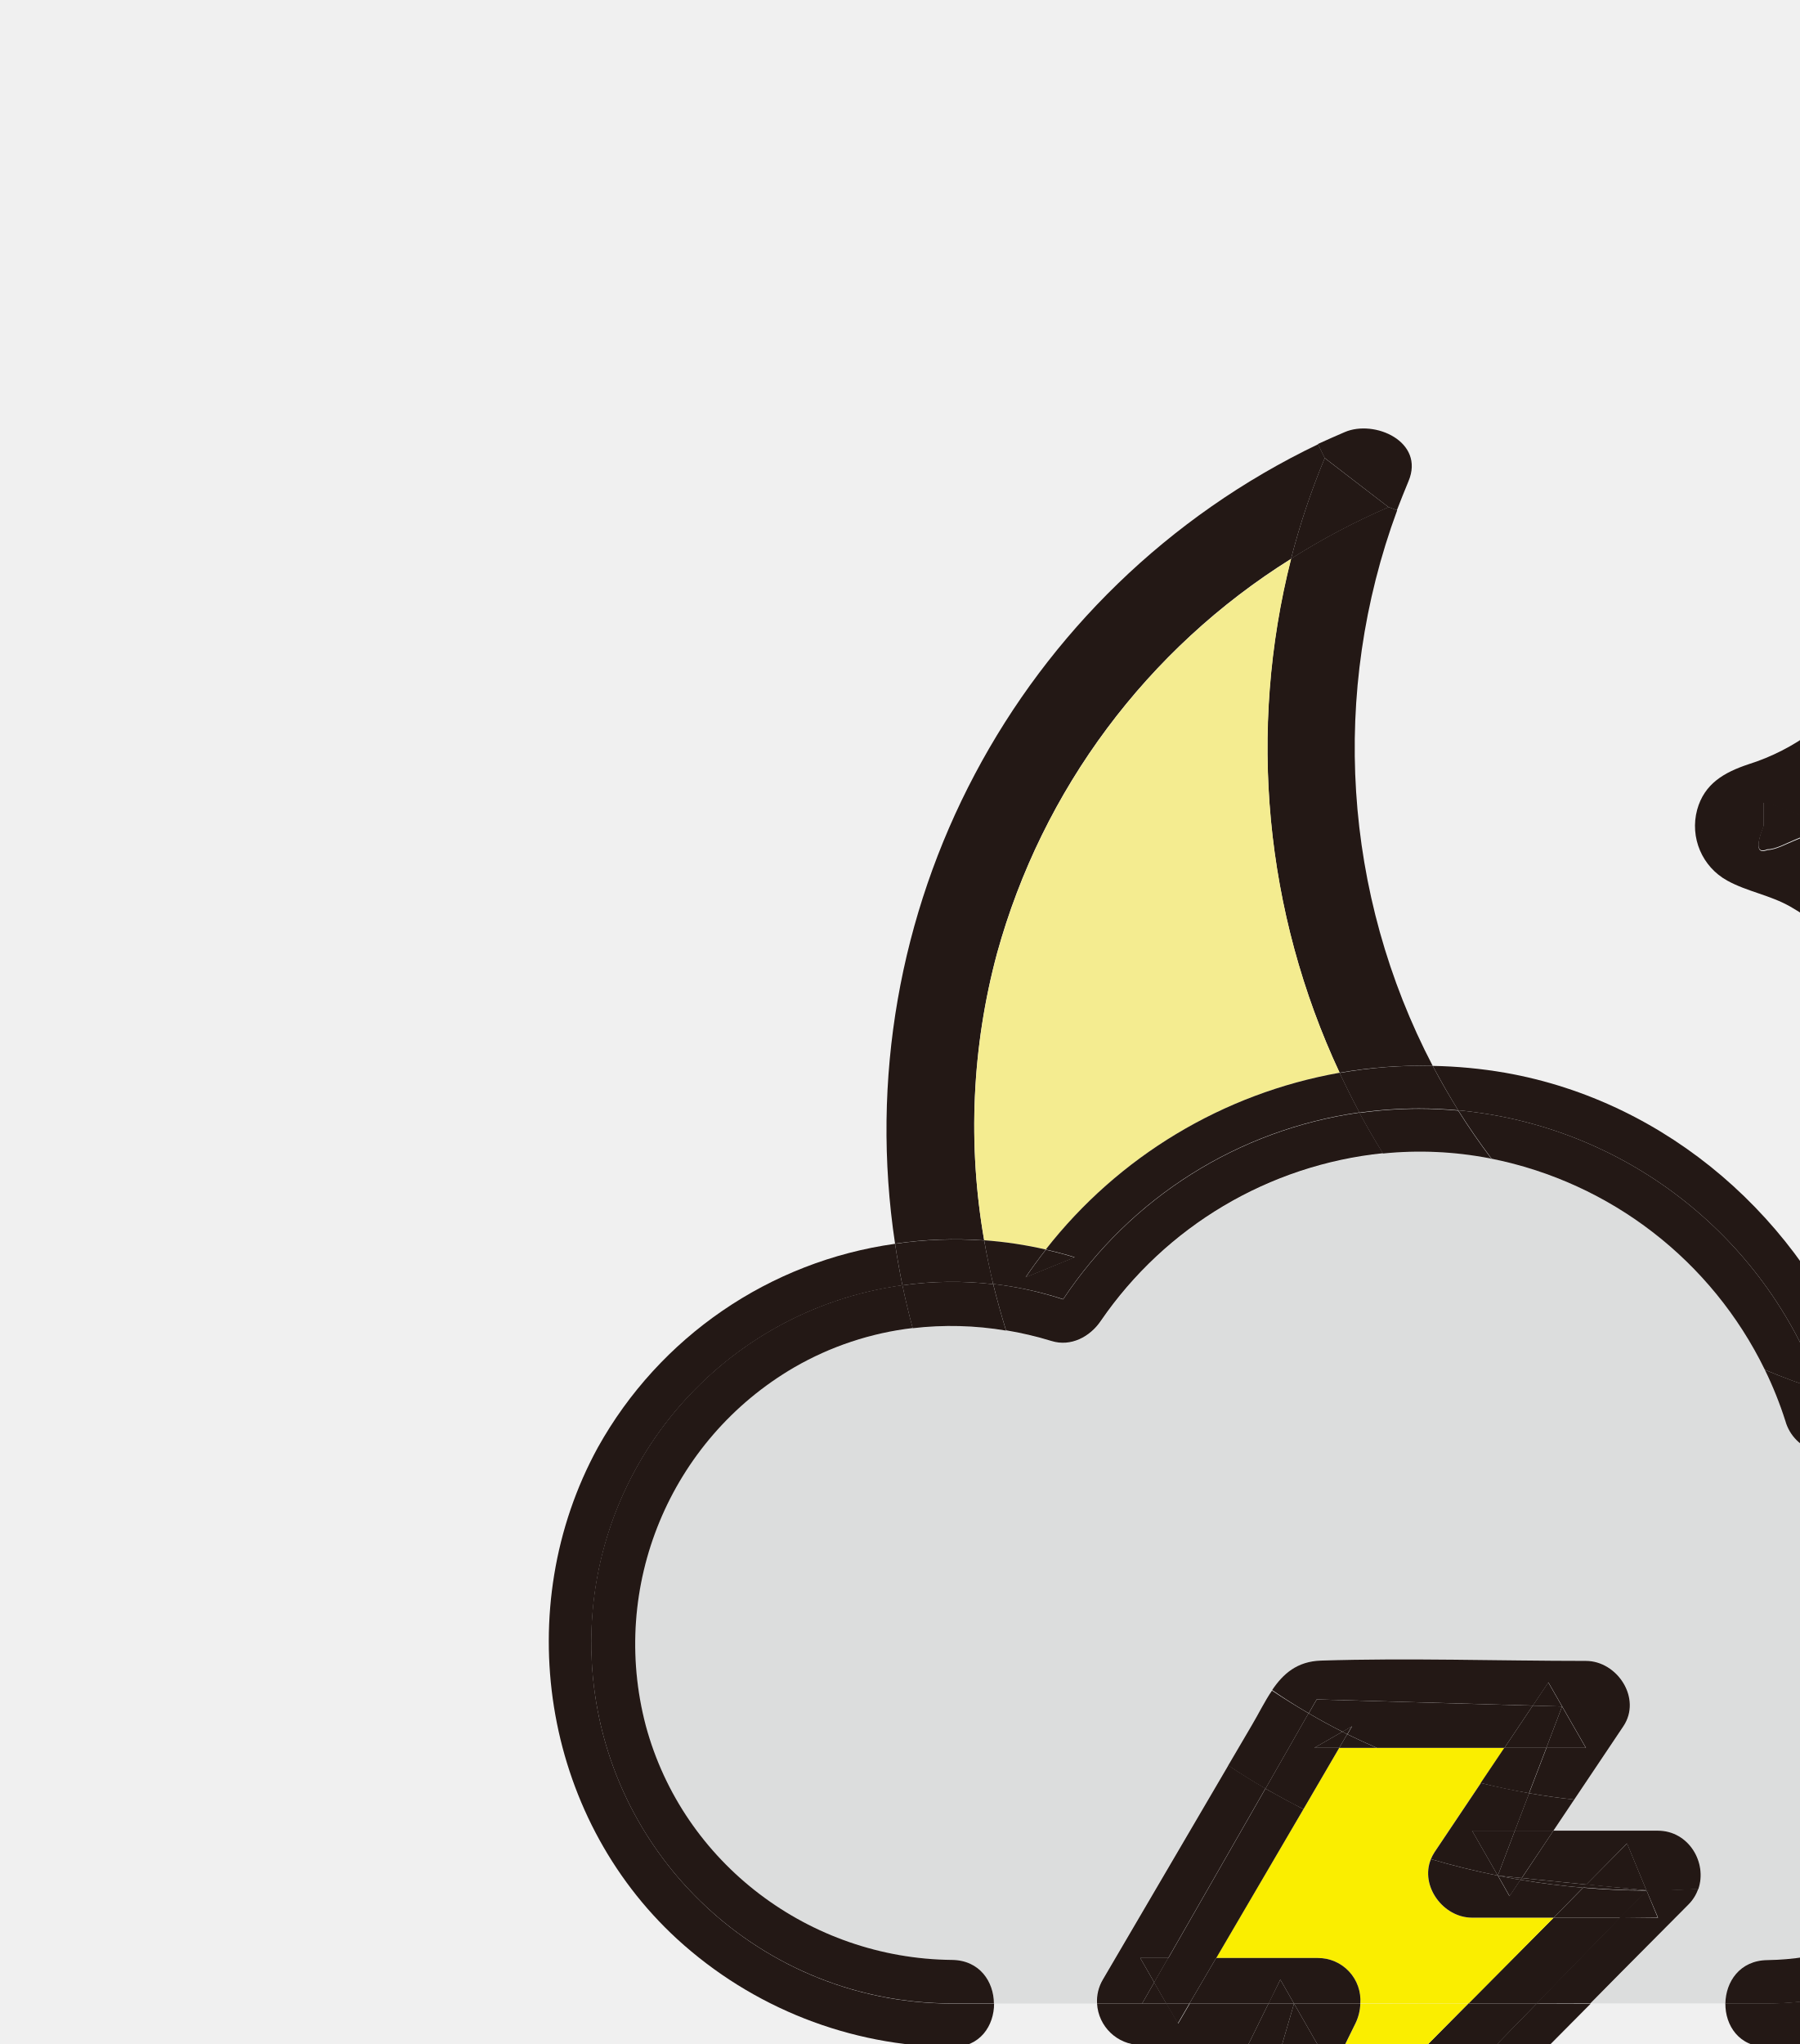
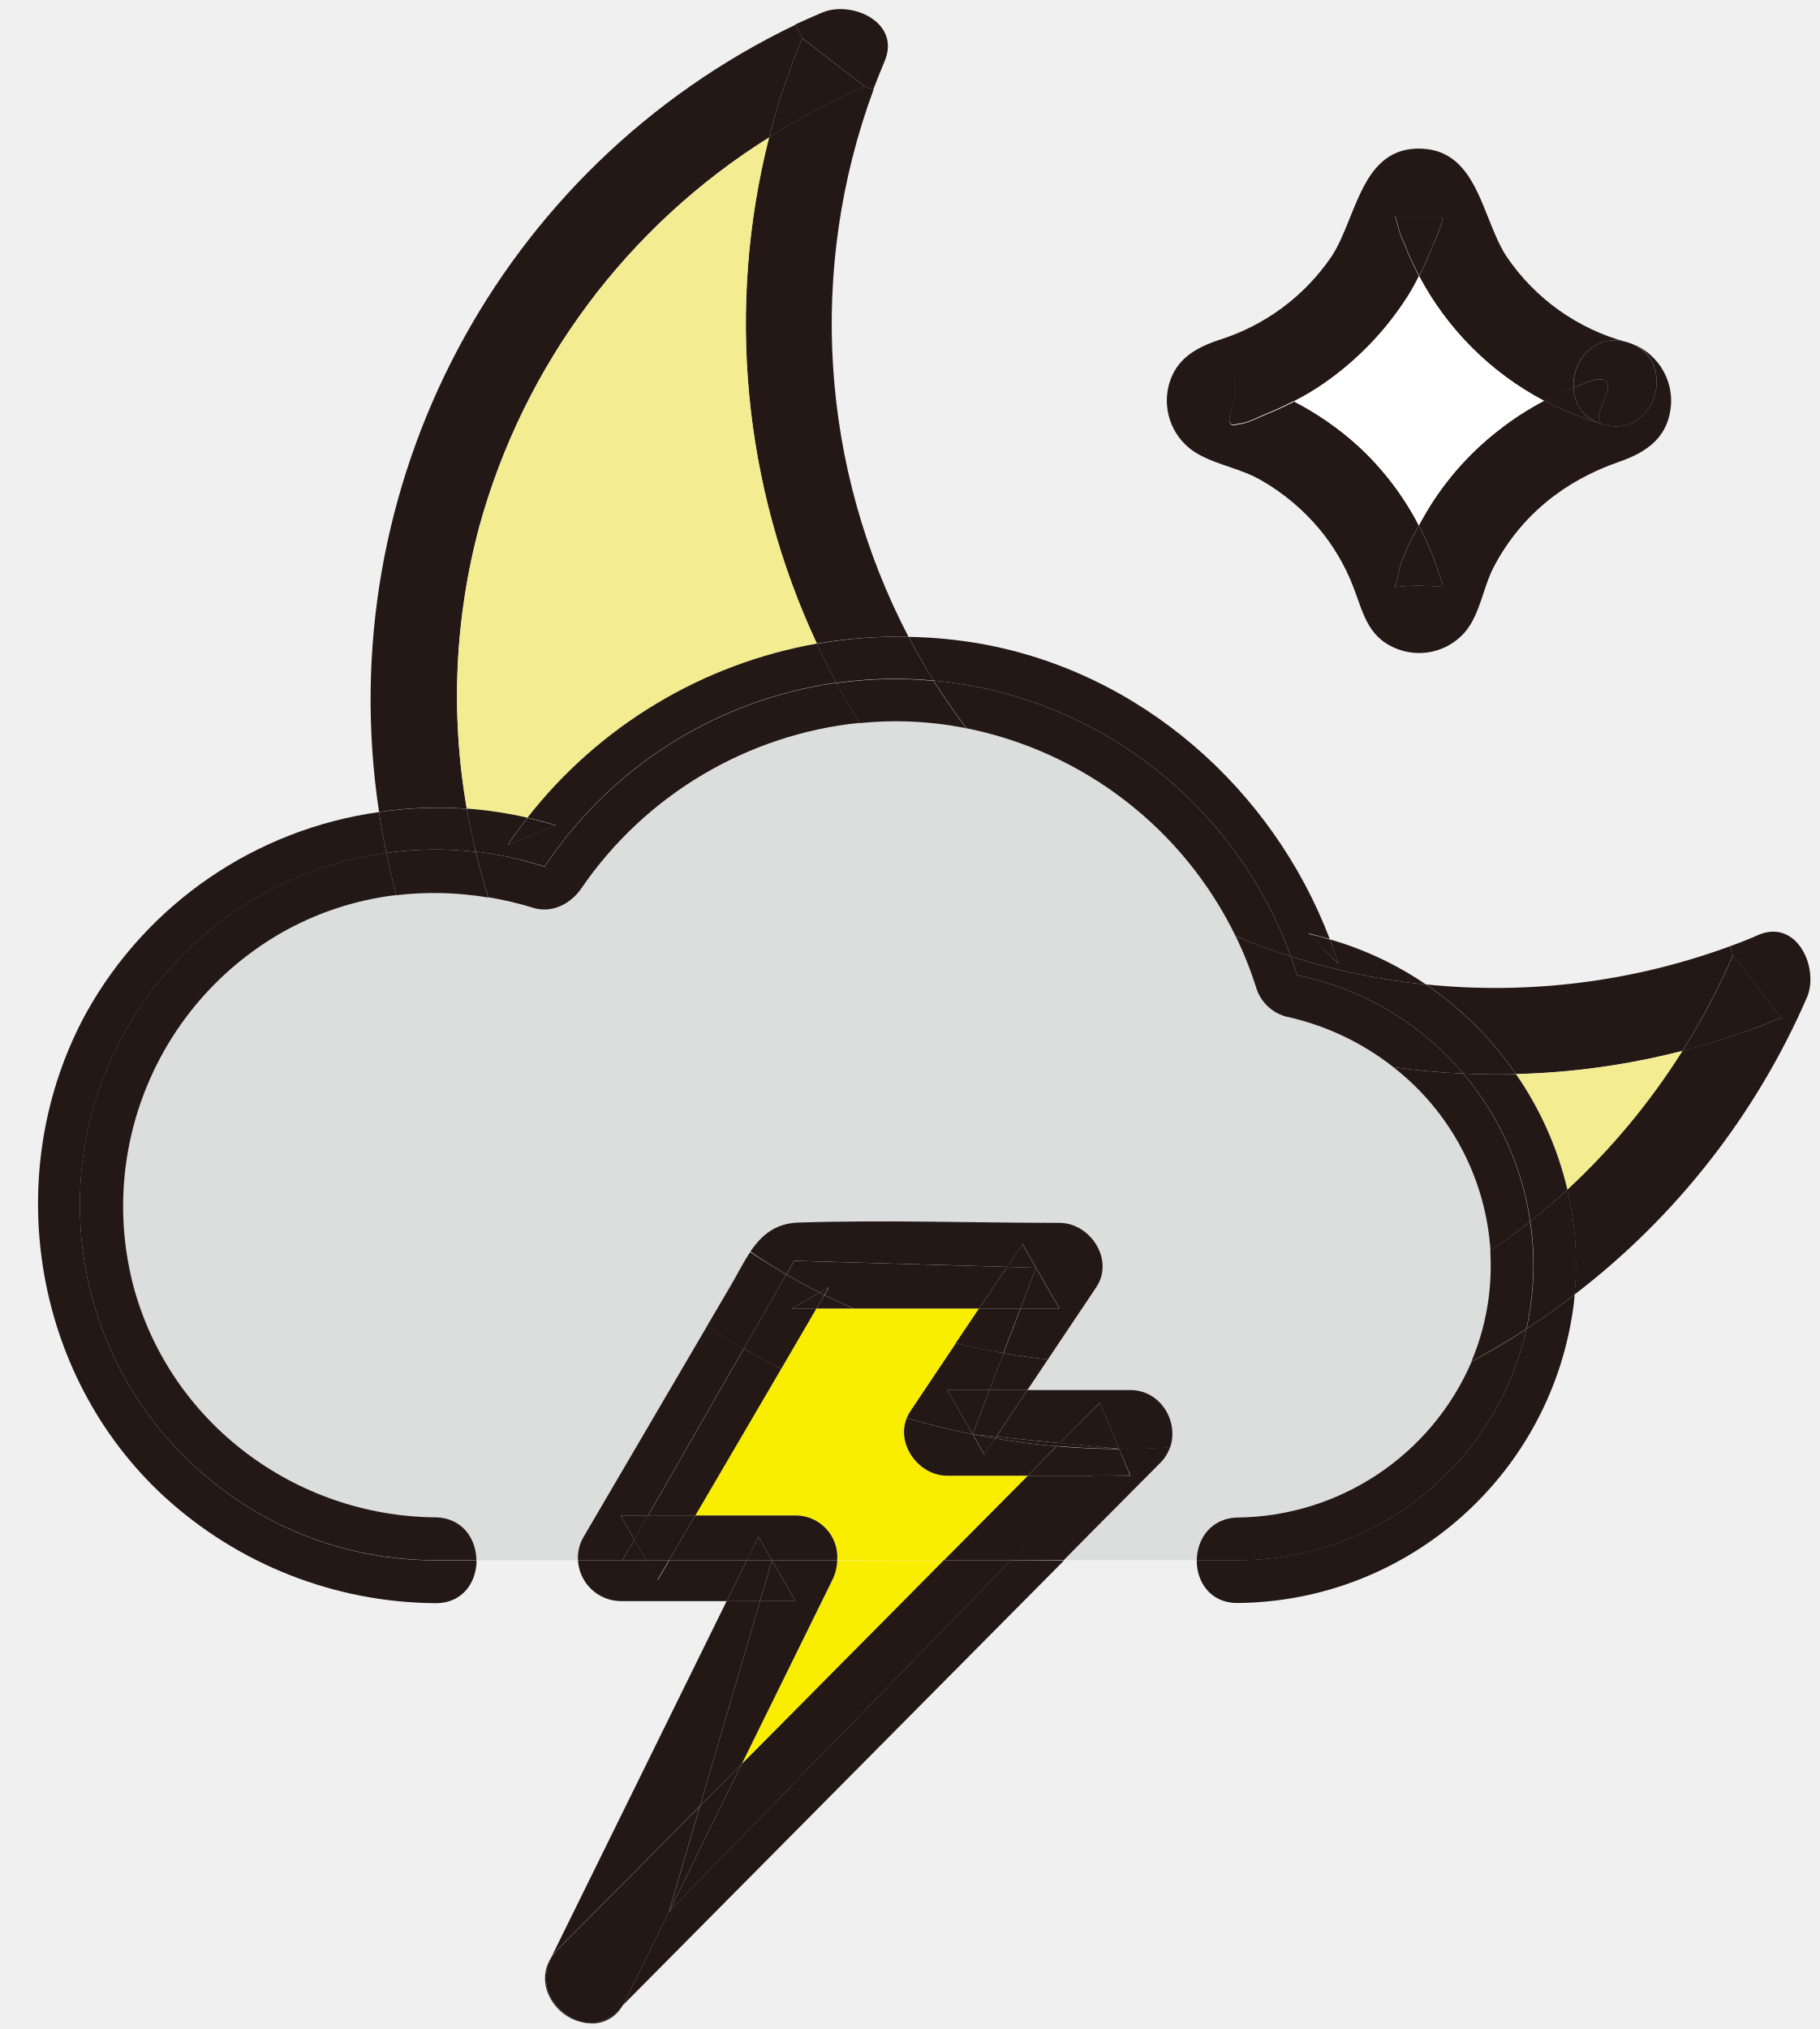
- <svg xmlns="http://www.w3.org/2000/svg">
+ <svg xmlns="http://www.w3.org/2000/svg" viewBox="88 72.3 318.68 355.297">
  <defs>
    <style>.cls-1{fill:#231815;}.cls-2{fill:#dcdddd;}.cls-3{fill:#f4ec90;}.cls-4{fill:#fff;}.cls-5{fill:#faee00;}</style>
  </defs>
  <g data-name="图层 1" id="图层_1">
    <path class="cls-1" d="M228.5,79a127.77,127.77,0,0,0-5.81,17.37,122.29,122.29,0,0,1,16.83-8.9Z" />
    <path class="cls-2" d="M257.3,199.83a67.14,67.14,0,0,1,47.12,36.4,65.32,65.32,0,0,1,3.54,8.83,7.56,7.56,0,0,0,5.24,5.24,46.35,46.35,0,0,1,18.87,8.88,44,44,0,0,1,16.74,40.15,43.22,43.22,0,0,1-3.05,11.39A45.18,45.18,0,0,1,304.85,338c-4.78.06-7.19,3.78-7.24,7.5H274.39l4.94-5,11.93-12a7.08,7.08,0,0,0,1.71-2.74c1.55-4.53-1.65-10.06-7-10.06h-18q1.8-2.67,3.59-5.36,4.25-6.31,8.47-12.64c3.23-4.81-1.05-11.28-6.47-11.28-15.21,0-30.52-.53-45.72,0-4.14.14-6.52,2.28-8.42,5.08-1.25,1.84-2.3,4-3.49,6l-4.06,6.92L201,322.94q-5.4,9.22-10.81,18.45a7.22,7.22,0,0,0-1,4.14H171.44c0-3.73-2.44-7.45-7.24-7.5-24.5-.27-46.36-16.6-52.84-40.4A55.23,55.23,0,0,1,137,235.81a53.3,53.3,0,0,1,20.47-6.75,56.84,56.84,0,0,1,16.1.41,60.13,60.13,0,0,1,7.86,1.85c3.34,1,6.63-.74,8.47-3.45a67.42,67.42,0,0,1,48.69-28.94,63.38,63.38,0,0,1,18.46.84Z" />
    <path class="cls-1" d="M400,250.53l-8.47-11L391,238c1.69-.61,3.36-1.26,5-2,6.82-2.85,10.68,5.92,8.47,11a131.57,131.57,0,0,1-40.71,52,57,57,0,0,0-1.27-18.43,120.9,120.9,0,0,0,20.15-24.28A126.67,126.67,0,0,0,400,250.53Z" />
    <path class="cls-1" d="M391.56,239.51l8.47,11a126.67,126.67,0,0,1-17.35,5.81A123.29,123.29,0,0,0,391.56,239.51Z" />
    <path class="cls-1" d="M391,238l.55,1.48a123.29,123.29,0,0,1-8.88,16.83,129.77,129.77,0,0,1-29.15,4.06,60.72,60.72,0,0,0-15.75-15.69A119.18,119.18,0,0,0,391,238Z" />
    <path class="cls-1" d="M367.52,138.75c5.58-.67-1.95,7,1.38,7.91l-.65-.2a6.74,6.74,0,0,1-4.66-6.31c.63-.25,1.26-.5,1.9-.73A10.06,10.06,0,0,1,367.52,138.75Z" />
    <path class="cls-1" d="M372.88,132.19c9.28,2.66,5.31,17.13-4,14.47-3.33-.9,4.2-8.58-1.38-7.91a10.06,10.06,0,0,0-2,.67c-.64.23-1.27.48-1.9.73C363.4,135.57,367.12,130.64,372.88,132.19Z" />
    <path class="cls-3" d="M382.68,256.34a120.9,120.9,0,0,1-20.15,24.28,59.4,59.4,0,0,0-9-20.22A129.77,129.77,0,0,0,382.68,256.34Z" />
    <path class="cls-1" d="M363.64,300.69A59.9,59.9,0,0,1,304.85,353c-4.88.06-7.28-3.72-7.24-7.5h7.24A51.77,51.77,0,0,0,355.36,305q4.34-2.82,8.44-6C363.75,299.6,363.71,300.14,363.64,300.69Z" />
    <path class="cls-1" d="M363.59,140.15a6.74,6.74,0,0,0,4.66,6.31,53.61,53.61,0,0,1-9.76-4c.64-.33,1.27-.66,1.93-1C361.46,141,362.52,140.58,363.59,140.15Z" />
    <path class="cls-1" d="M362.53,280.62A57,57,0,0,1,363.8,299q-4.09,3.16-8.44,6a51.62,51.62,0,0,0,.68-18.83Q359.38,283.54,362.53,280.62Z" />
    <path class="cls-1" d="M353.53,260.4a59.4,59.4,0,0,1,9,20.22q-3.13,2.91-6.49,5.59A51.58,51.58,0,0,0,344.3,260.3C347.38,260.44,350.45,260.48,353.53,260.4Z" />
    <path class="cls-1" d="M356,286.21a51.62,51.62,0,0,1-.68,18.83q-4.68,3-9.6,5.68a43.22,43.22,0,0,0,3.05-11.39,44.63,44.63,0,0,0,.25-8Q352.64,288.9,356,286.21Z" />
    <path class="cls-1" d="M349.06,291.35a44.33,44.33,0,0,0-17-32.17c4,.56,8.14.94,12.23,1.12A51.58,51.58,0,0,1,356,286.21Q352.65,288.91,349.06,291.35Z" />
    <path class="cls-1" d="M345.76,310.72q4.92-2.64,9.6-5.68a51.77,51.77,0,0,1-50.51,40.49h-7.24c.05-3.72,2.46-7.44,7.24-7.5A45.18,45.18,0,0,0,345.76,310.72Z" />
    <path class="cls-1" d="M344.3,260.3a51.7,51.7,0,0,0-29.11-17.24c-.34-1.1-.72-2.2-1.11-3.28a116.94,116.94,0,0,0,23.7,4.93,60.72,60.72,0,0,1,15.75,15.69C350.45,260.48,347.38,260.44,344.3,260.3Z" />
    <path class="cls-1" d="M336.57,120.58a53.57,53.57,0,0,1-2.62-5.7,15.05,15.05,0,0,1-1.17-3.36c-.14-.46-.27-.92-.4-1.38h8.31c0,1.42-1.08,3.48-1.57,4.74C338.36,116.82,337.51,118.73,336.57,120.58Z" />
    <path class="cls-1" d="M325.79,150.3a50.3,50.3,0,0,1,10.72,14c-1.54,2.8-3.32,6.16-3.73,9.17-.35,2.53-2.15,1.38,3.75,1.38,4.86,0,4.53,1,3.54-2.06a57.11,57.11,0,0,0-2.25-5.78c-.4-.91-.85-1.82-1.31-2.71l.59-1.07a51.2,51.2,0,0,1,13.38-15.61,51.89,51.89,0,0,1,8-5.18,53.61,53.61,0,0,0,9.76,4l.65.2c9.29,2.66,13.26-11.81,4-14.47a10.71,10.71,0,0,1,7.71,11.75c-.71,5.27-4.47,7.67-9.08,9.27-9.45,3.28-17.06,9.31-21.8,18.22-2,3.72-2.42,8.45-5.2,11.66a10.64,10.64,0,0,1-12.16,2.72c-5-2.12-5.66-6.52-7.44-11a36,36,0,0,0-5.86-9.89,37.77,37.77,0,0,0-10.22-8.53c-3.47-2-7.46-2.6-10.9-4.5a10.75,10.75,0,0,1-5.2-12.22c1.25-4.54,4.71-6.46,8.83-7.84a37.29,37.29,0,0,0,19.66-14.61c4.45-6.8,5.18-19.28,15.75-18.87,9.91.38,10.56,12.28,14.88,18.87a37,37,0,0,0,21,15c-5.76-1.55-9.48,3.38-9.29,8-1.07.43-2.13.87-3.17,1.35-.66.3-1.29.63-1.93,1a52.44,52.44,0,0,1-21.92-21.88c.94-1.85,1.79-3.76,2.55-5.7.49-1.26,1.58-3.32,1.57-4.74h-8.31c.13.46.26.92.4,1.38a15.05,15.05,0,0,0,1.17,3.36,53.57,53.57,0,0,0,2.62,5.7c-.63,1.22-1.29,2.43-2,3.59a53.75,53.75,0,0,1-14.6,15.19,44,44,0,0,1-5.28,3.15,54.32,54.32,0,0,0-7.75-3.33,11.09,11.09,0,0,0-2.74-.83v4.15q-2,5.08.69,4c1.37,0,3.4-1.11,4.7-1.63,1.74-.7,3.45-1.47,5.1-2.32A53.18,53.18,0,0,1,325.79,150.3Z" />
    <path class="cls-1" d="M332.78,173.49c.41-3,2.19-6.37,3.73-9.17.46.89.91,1.8,1.31,2.71a57.11,57.11,0,0,1,2.25,5.78c1,3.07,1.32,2.06-3.54,2.06C330.63,174.87,332.43,176,332.78,173.49Z" />
    <path class="cls-4" d="M336.51,164.32a50.3,50.3,0,0,0-10.72-14,53.18,53.18,0,0,0-11.13-7.79,44,44,0,0,0,5.28-3.15,53.75,53.75,0,0,0,14.6-15.19c.74-1.16,1.4-2.37,2-3.59a52.44,52.44,0,0,0,21.92,21.88,51.89,51.89,0,0,0-8,5.18,51.2,51.2,0,0,0-13.38,15.61Z" />
    <path class="cls-1" d="M315.19,243.06A51.7,51.7,0,0,1,344.3,260.3c-4.09-.18-8.18-.56-12.23-1.12a46.35,46.35,0,0,0-18.87-8.88,7.56,7.56,0,0,1-5.24-5.24,65.32,65.32,0,0,0-3.54-8.83c3.17,1.33,6.4,2.51,9.66,3.55C314.47,240.86,314.85,242,315.19,243.06Z" />
    <path class="cls-1" d="M322.42,241.07l-5.23-5.24c1.26.28,2.49.6,3.72,1C321.45,238.2,322,239.62,322.42,241.07Z" />
    <path class="cls-1" d="M309.56,144.83c-1.3.52-3.33,1.67-4.7,1.63q-2.68,1.13-.69-4v-4.15a11.09,11.09,0,0,1,2.74.83,54.32,54.32,0,0,1,7.75,3.33C313,143.36,311.3,144.13,309.56,144.83Z" />
    <path class="cls-1" d="M251.53,191.48a73.75,73.75,0,0,1,62.55,48.3c-3.26-1-6.49-2.22-9.66-3.55a67.14,67.14,0,0,0-47.12-36.4Q254.22,195.76,251.53,191.48Z" />
    <path class="cls-1" d="M284,326l1.93,4.66h-6.47Z" />
    <path class="cls-1" d="M286,330.71,284,326c3,0,6-.09,8.94-.28a7.08,7.08,0,0,1-1.71,2.74l-11.93,12-4.94,5h-9.32l14.42-14.82Z" />
    <path class="cls-1" d="M280.66,317.91,284,326,273.62,325Z" />
    <path class="cls-1" d="M273.07,325.55c3.65.32,7.3.48,11,.5l-4.54,4.66H268Z" />
    <path class="cls-1" d="M284,326c-3.66,0-7.31-.18-11-.5l.55-.55Z" />
    <path class="cls-1" d="M267.95,315.71h18c5.36,0,8.56,5.53,7,10.06-3,.19-6,.29-8.94.28l-3.37-8.14-7,7.09-11.14-1.12Z" />
    <path class="cls-1" d="M273.54,286.43c5.42,0,9.7,6.47,6.47,11.28q-4.23,6.33-8.47,12.64c-2.6-.28-5.2-.64-7.78-1.1l3-7.82h6.81l-4.1-7.14-2.38-4.15-2.68,4-37.3-1.07-1.37,2.39q-3.24-1.87-6.31-4c1.9-2.8,4.28-4.94,8.42-5.08C243,285.9,258.33,286.43,273.54,286.43Z" />
    <path class="cls-1" d="M279.49,330.71l-14.42,14.82H253.26L268,330.71Z" />
    <path class="cls-1" d="M274.39,345.53l-77.39,78c.15-.24.29-.49.43-.76q3.87-7.87,7.75-15.74l59.89-61.53Z" />
    <path class="cls-1" d="M269.44,294.29l4.1,7.14h-6.81Z" />
    <path class="cls-1" d="M262.48,323.88,273.62,325l-.55.55q-5.42-.47-10.79-1.37Z" />
    <path class="cls-1" d="M271.54,310.35q-1.78,2.69-3.59,5.36H261.3l2.46-6.46C266.34,309.71,268.94,310.07,271.54,310.35Z" />
    <path class="cls-1" d="M267.06,290.14l2.38,4.15-5.06-.14Z" />
    <path class="cls-1" d="M269.44,294.29l-2.71,7.14H259.5l4.88-7.28Z" />
    <path class="cls-5" d="M268,330.71l-14.7,14.82H234.64a7.31,7.31,0,0,0-7.33-7.86H209.77L224.83,312,231,301.43H259.5l-4.07,6.06-8,11.94a6.42,6.42,0,0,0-.62,1.19c-1.9,4.62,2.11,10.09,7.09,10.09Z" />
    <path class="cls-1" d="M267.95,315.71l-5.47,8.17-4.12-.42,2.94-7.75Z" />
    <path class="cls-1" d="M266.73,301.43l-3,7.82q-4.19-.72-8.33-1.76l4.07-6.06Z" />
    <path class="cls-1" d="M265.07,345.53l-59.89,61.53q6.38-13,12.76-25.91,17.66-17.82,35.32-35.62Z" />
    <path class="cls-1" d="M246.82,320.62q5.72,1.68,11.54,2.84l2,3.54,1.89-2.82q5.37.91,10.79,1.37L268,330.71H253.91C248.93,330.71,244.92,325.24,246.82,320.62Z" />
    <path class="cls-1" d="M264.38,294.15l-4.88,7.28h-22q-2.58-1.12-5.08-2.35c.27-.46.54-.91.8-1.37l-1.63.94c-2-1-3.93-2.06-5.84-3.18l1.37-2.39Z" />
    <path class="cls-1" d="M258.36,323.46l4.12.42-.2.3C261,324,259.66,323.72,258.36,323.46Z" />
    <path class="cls-1" d="M262.28,324.18,260.39,327l-2-3.54C259.66,323.72,261,324,262.28,324.18Z" />
    <path class="cls-1" d="M261.3,315.71l-2.94,7.75q-2.22-3.87-4.45-7.75Z" />
    <path class="cls-1" d="M258.36,323.46q-5.82-1.17-11.54-2.84a6.42,6.42,0,0,1,.62-1.19l8-11.94q4.14,1,8.33,1.76l-2.46,6.46h-7.39Q256.14,319.58,258.36,323.46Z" />
    <path class="cls-5" d="M253.26,345.53q-17.65,17.81-35.32,35.62L233.79,349a8.34,8.34,0,0,0,.85-3.43Z" />
    <path class="cls-1" d="M257,199.77a63.38,63.38,0,0,0-18.46-.84q-2.15-3.47-4.06-7a75.73,75.73,0,0,1,10.28-.72c2.28,0,4.54.12,6.76.32q2.69,4.28,5.77,8.35Z" />
    <path class="cls-1" d="M322.42,241.07c-.46-1.45-1-2.87-1.51-4.28a58.78,58.78,0,0,1,16.87,7.92,116.94,116.94,0,0,1-23.7-4.93,73.75,73.75,0,0,0-62.55-48.3c-1.56-2.51-3-5.06-4.4-7.66A81.53,81.53,0,0,1,259.61,185c28.14,4.94,51.26,25.4,61.3,51.74-1.23-.36-2.46-.68-3.72-1Z" />
    <path class="cls-1" d="M234.49,191.88q-1.8-3.37-3.42-6.84a81,81,0,0,1,16.06-1.22c1.36,2.6,2.84,5.15,4.4,7.66-2.22-.2-4.48-.32-6.76-.32A75.73,75.73,0,0,0,234.49,191.88Z" />
    <path class="cls-1" d="M247.13,183.82A81,81,0,0,0,231.07,185a132.49,132.49,0,0,1-8.38-88.66,121.11,121.11,0,0,1,16.83-8.9L241,88A118.41,118.41,0,0,0,247.13,183.82Z" />
    <path class="cls-1" d="M231.95,74.52c5.13-2.22,13.88,1.63,11,8.47-.7,1.67-1.36,3.36-2,5l-1.48-.56-11-8.47-1.15-2.39Q229.62,75.52,231.95,74.52Z" />
    <path class="cls-1" d="M227.31,337.67a7.31,7.31,0,0,1,7.33,7.86H223.21l-2.37-4.14-2,4.14H205.16l4.61-7.86Z" />
    <path class="cls-1" d="M223.21,345.53h11.43a8.34,8.34,0,0,1-.85,3.43l-15.85,32.19-7.35,7.41,10.53-35.89h6.19Q225.27,349.1,223.21,345.53Z" />
    <path class="cls-1" d="M183.38,224.09a73.72,73.72,0,0,1,51.11-32.21q1.92,3.58,4.06,7a67.42,67.42,0,0,0-48.69,28.94c-1.84,2.71-5.13,4.48-8.47,3.45a60.13,60.13,0,0,0-7.86-1.85q-1.24-4-2.22-8A61.88,61.88,0,0,1,183.38,224.09Z" />
    <path class="cls-1" d="M233.18,297.71c-.26.46-.53.91-.8,1.37l-.83-.43Z" />
    <path class="cls-1" d="M232.38,299.08q2.51,1.23,5.08,2.35H231C231.46,300.64,231.92,299.86,232.38,299.08Z" />
    <path class="cls-1" d="M231,301.43h-4.3l4.84-2.78.83.43C231.92,299.86,231.46,300.64,231,301.43Z" />
    <path class="cls-1" d="M231.55,298.65l-4.84,2.78H231L224.83,312c-2.22-1.11-4.4-2.3-6.55-3.54l7.43-13C227.62,296.59,229.56,297.65,231.55,298.65Z" />
    <path class="cls-1" d="M227.36,76.62,228.51,79a127.89,127.89,0,0,0-5.82,17.37,116.91,116.91,0,0,0-50.71,68,114.55,114.55,0,0,0-2.22,49.54,71.06,71.06,0,0,0-15.37.57,131.15,131.15,0,0,1,73-137.88Z" />
    <path class="cls-1" d="M223.21,345.53q2.06,3.57,4.1,7.14h-6.19Z" />
    <path class="cls-1" d="M225.71,295.47l-7.43,13c-2.18-1.26-4.33-2.59-6.43-4l4.06-6.92c1.19-2,2.24-4.17,3.49-6Q222.47,293.59,225.71,295.47Z" />
    <path class="cls-1" d="M224.83,312l-15.06,25.71h-8.26l16.77-29.25C220.43,309.66,222.61,310.85,224.83,312Z" />
    <path class="cls-1" d="M220.84,341.39l2.37,4.14H218.8Z" />
    <path class="cls-1" d="M223.21,345.53l-2.09,7.14h-5.84l3.52-7.14Z" />
    <path class="cls-3" d="M172,164.39a116.91,116.91,0,0,1,50.71-68A132.49,132.49,0,0,0,231.07,185a82.65,82.65,0,0,0-50.67,30.49,70.67,70.67,0,0,0-10.64-1.6A114.55,114.55,0,0,1,172,164.39Z" />
    <path class="cls-1" d="M221.12,352.67l-10.53,35.89-13,13.11-11.93,12a8.08,8.08,0,0,0-1.08,1.33q15.35-31.18,30.71-62.37Z" />
    <path class="cls-1" d="M218.8,345.53l-3.52,7.14h-18.6a7.58,7.58,0,0,1-7.45-7.14h12l2,3.43,2-3.43Z" />
    <path class="cls-1" d="M218.28,308.42l-16.77,29.25h-4.83l2.41,4.21L197,345.53h-7.77a7.22,7.22,0,0,1,1-4.14q5.41-9.22,10.81-18.45l10.84-18.5C213.95,305.83,216.1,307.16,218.28,308.42Z" />
    <path class="cls-1" d="M217.94,381.15q-6.39,12.94-12.76,25.91l0,0,5.43-18.52Z" />
    <path class="cls-1" d="M209.77,337.67l-4.61,7.86h-4l-2.1-3.65,2.42-4.21Z" />
    <path class="cls-1" d="M205.16,345.53l-2,3.43-2-3.43Z" />
    <path class="cls-1" d="M201.51,337.67l-2.42,4.21-2.41-4.21Z" />
    <path class="cls-1" d="M199.09,341.88l2.1,3.65H197Z" />
    <path class="cls-1" d="M190.15,426.44c-4.39-1-8.29-5.9-5.68-11.21a1.14,1.14,0,0,1,.1-.19,8.08,8.08,0,0,1,1.08-1.33l11.93-12,13-13.11-5.43,18.52,0,0q-3.89,7.86-7.75,15.74c-.14.27-.28.52-.43.76l-.75.75A6.8,6.8,0,0,1,190.15,426.44Z" />
    <path class="cls-1" d="M190.15,426.44a6.8,6.8,0,0,0,6.1-2.13l.75-.75A6.15,6.15,0,0,1,190.15,426.44Z" />
    <path class="cls-1" d="M190.15,426.44c-4.8-.8-8.68-6.62-5.58-11.4a1.14,1.14,0,0,0-.1.19C181.86,420.54,185.76,425.47,190.15,426.44Z" />
    <path class="cls-1" d="M185.38,216.85l-8.47,3.45c1.11-1.64,2.28-3.23,3.49-4.77C182.07,215.91,183.73,216.34,185.38,216.85Z" />
    <path class="cls-1" d="M231.07,185q1.62,3.47,3.42,6.84a73.72,73.72,0,0,0-51.11,32.21,61.88,61.88,0,0,0-12.07-2.62c-.6-2.49-1.12-5-1.55-7.54a70.67,70.67,0,0,1,10.64,1.6c-1.21,1.54-2.38,3.13-3.49,4.77l8.47-3.45c-1.65-.51-3.31-.94-5-1.32A82.65,82.65,0,0,1,231.07,185Z" />
    <path class="cls-1" d="M171.31,221.47q1,4,2.22,8a56.84,56.84,0,0,0-16.1-.41q-1-3.68-1.77-7.4a61.43,61.43,0,0,1,15.65-.19Z" />
    <path class="cls-1" d="M169.76,213.93c.43,2.53,1,5.05,1.55,7.54a61.43,61.43,0,0,0-15.65.19c-.49-2.38-.91-4.76-1.27-7.16A71.06,71.06,0,0,1,169.76,213.93Z" />
    <path class="cls-1" d="M164.2,338c4.8.05,7.21,3.77,7.24,7.5H164.2a62.23,62.23,0,0,1-8.54-123.87q.78,3.72,1.77,7.4A53.3,53.3,0,0,0,137,235.81a55.23,55.23,0,0,0-25.6,61.82C117.84,321.43,139.7,337.76,164.2,338Z" />
    <path class="cls-1" d="M102,283.29a62.24,62.24,0,0,0,62.23,62.24h7.24c0,3.77-2.38,7.55-7.24,7.5a71,71,0,0,1-47.42-18.62C93.5,313,88,277.28,103.12,249.63a69.73,69.73,0,0,1,51.27-35.13c.36,2.4.78,4.78,1.27,7.16A62.22,62.22,0,0,0,102,283.29Z" />
  </g>
</svg>
